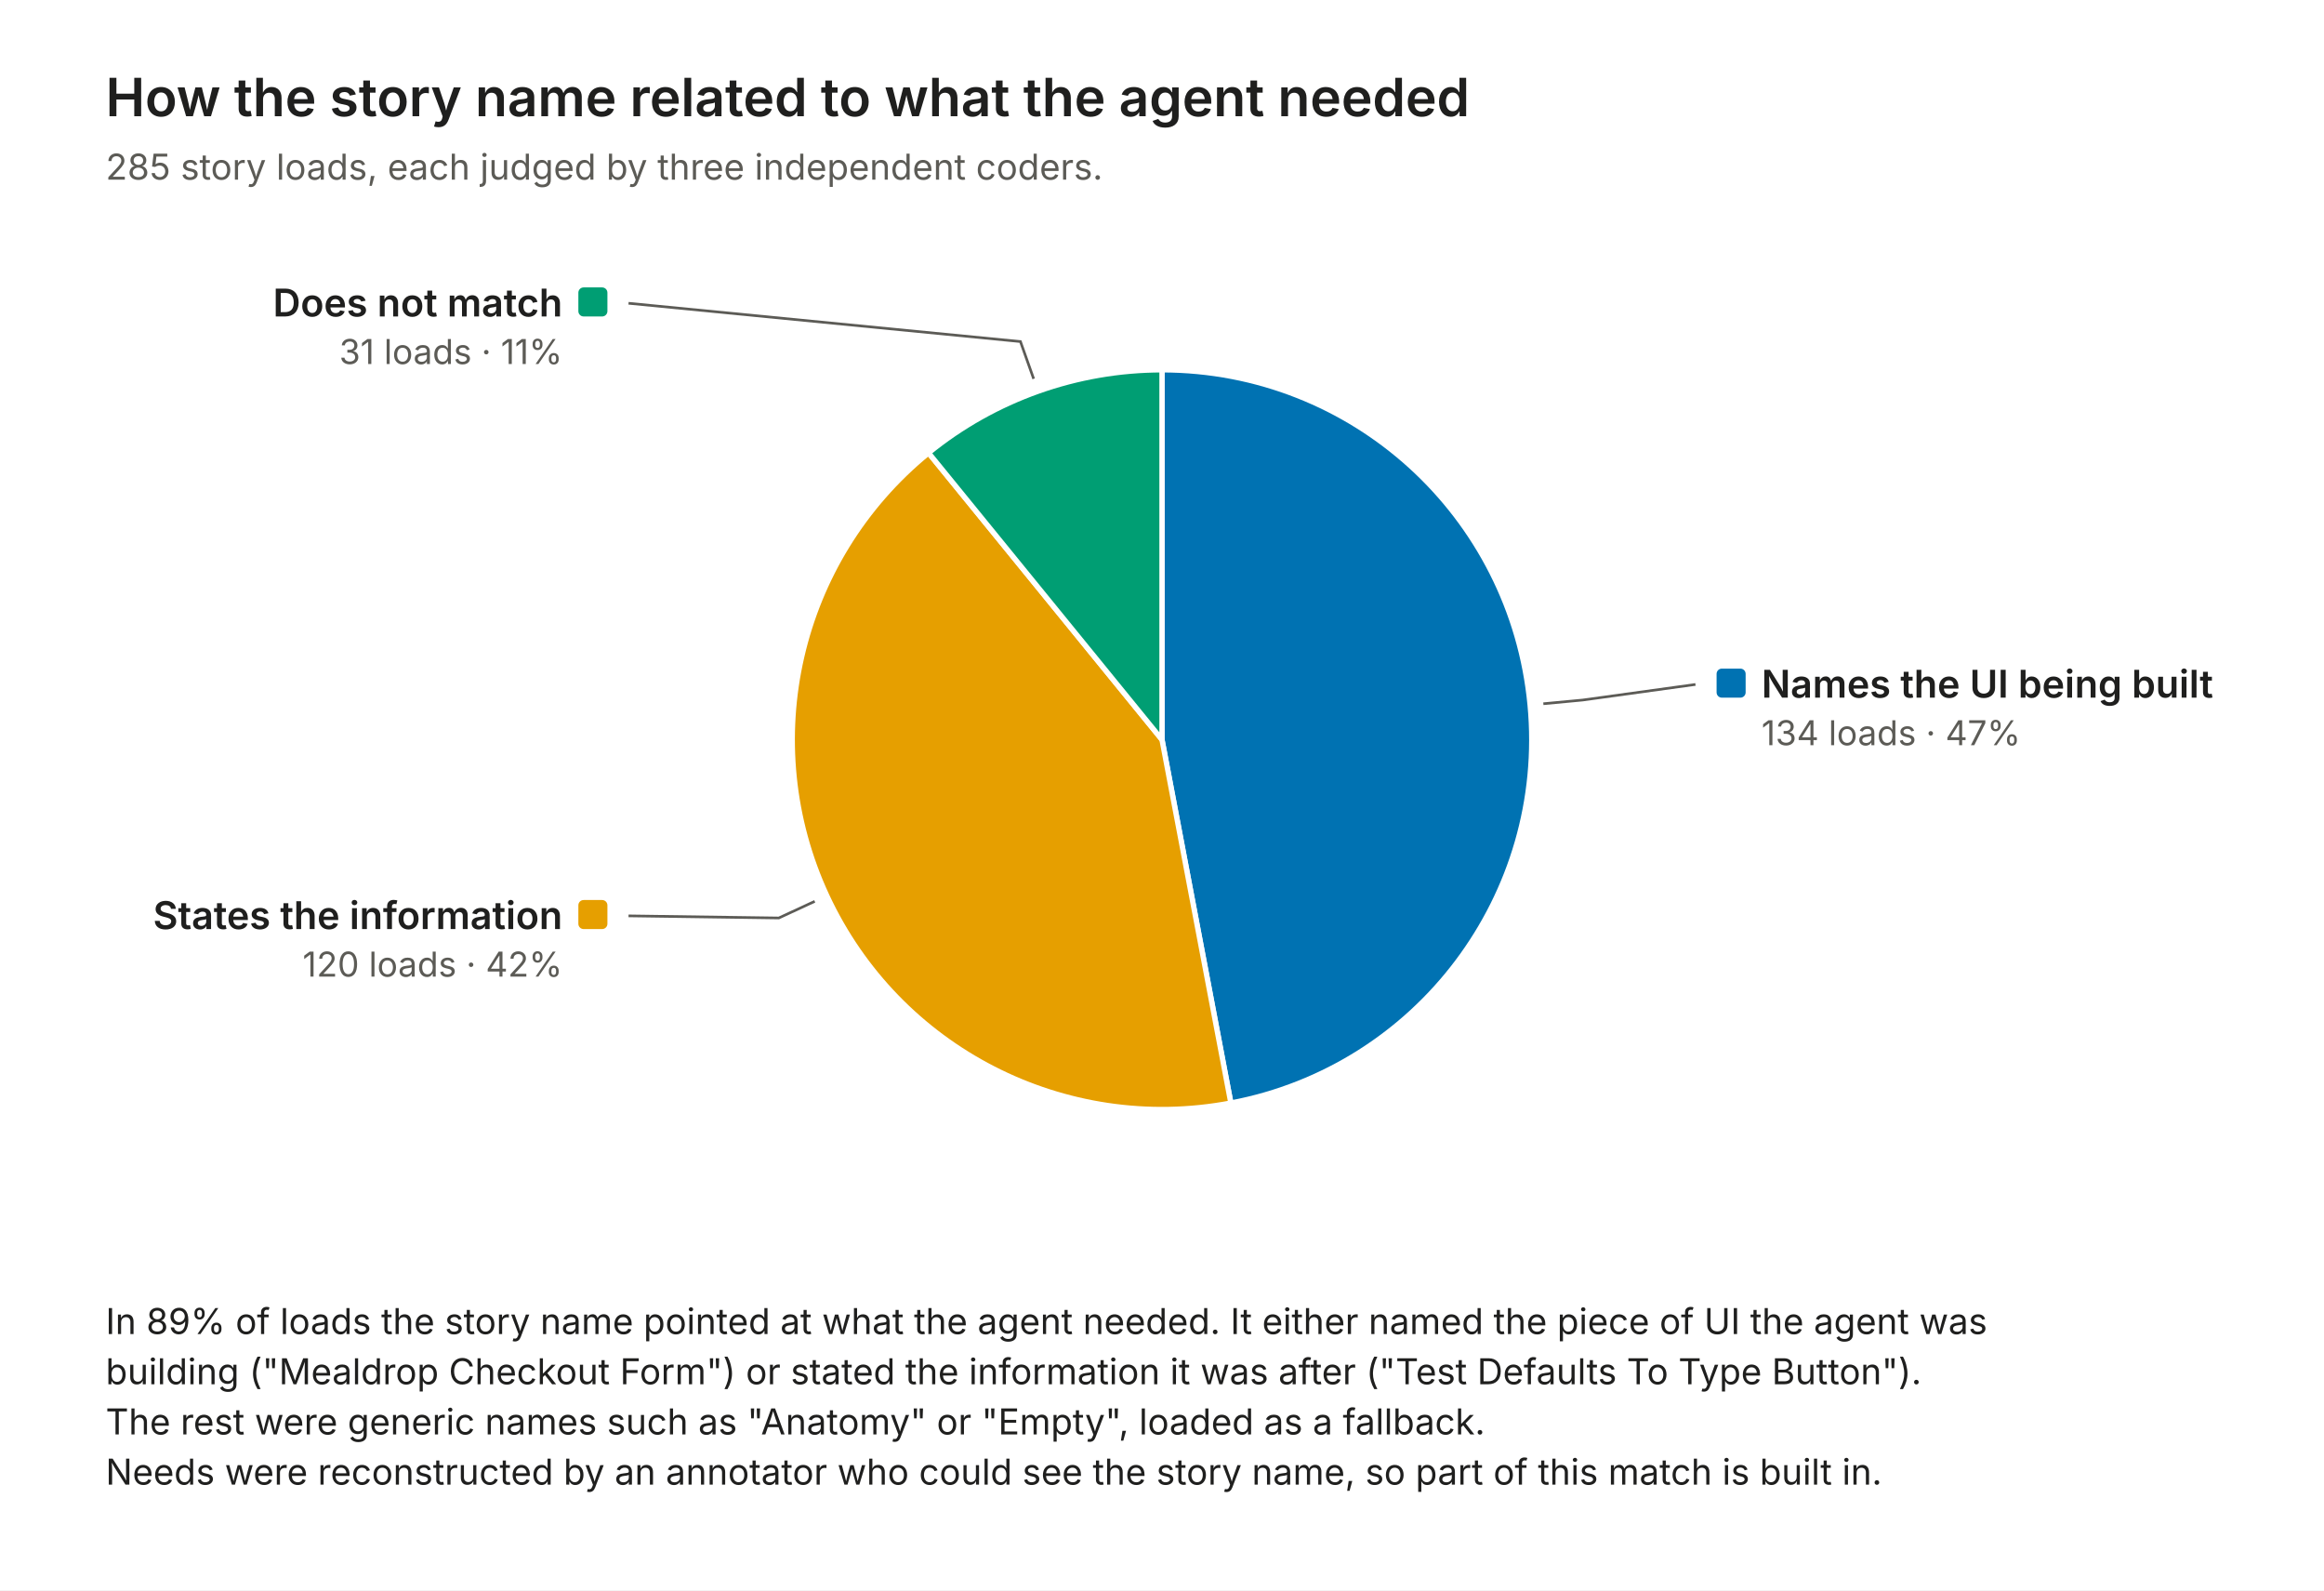
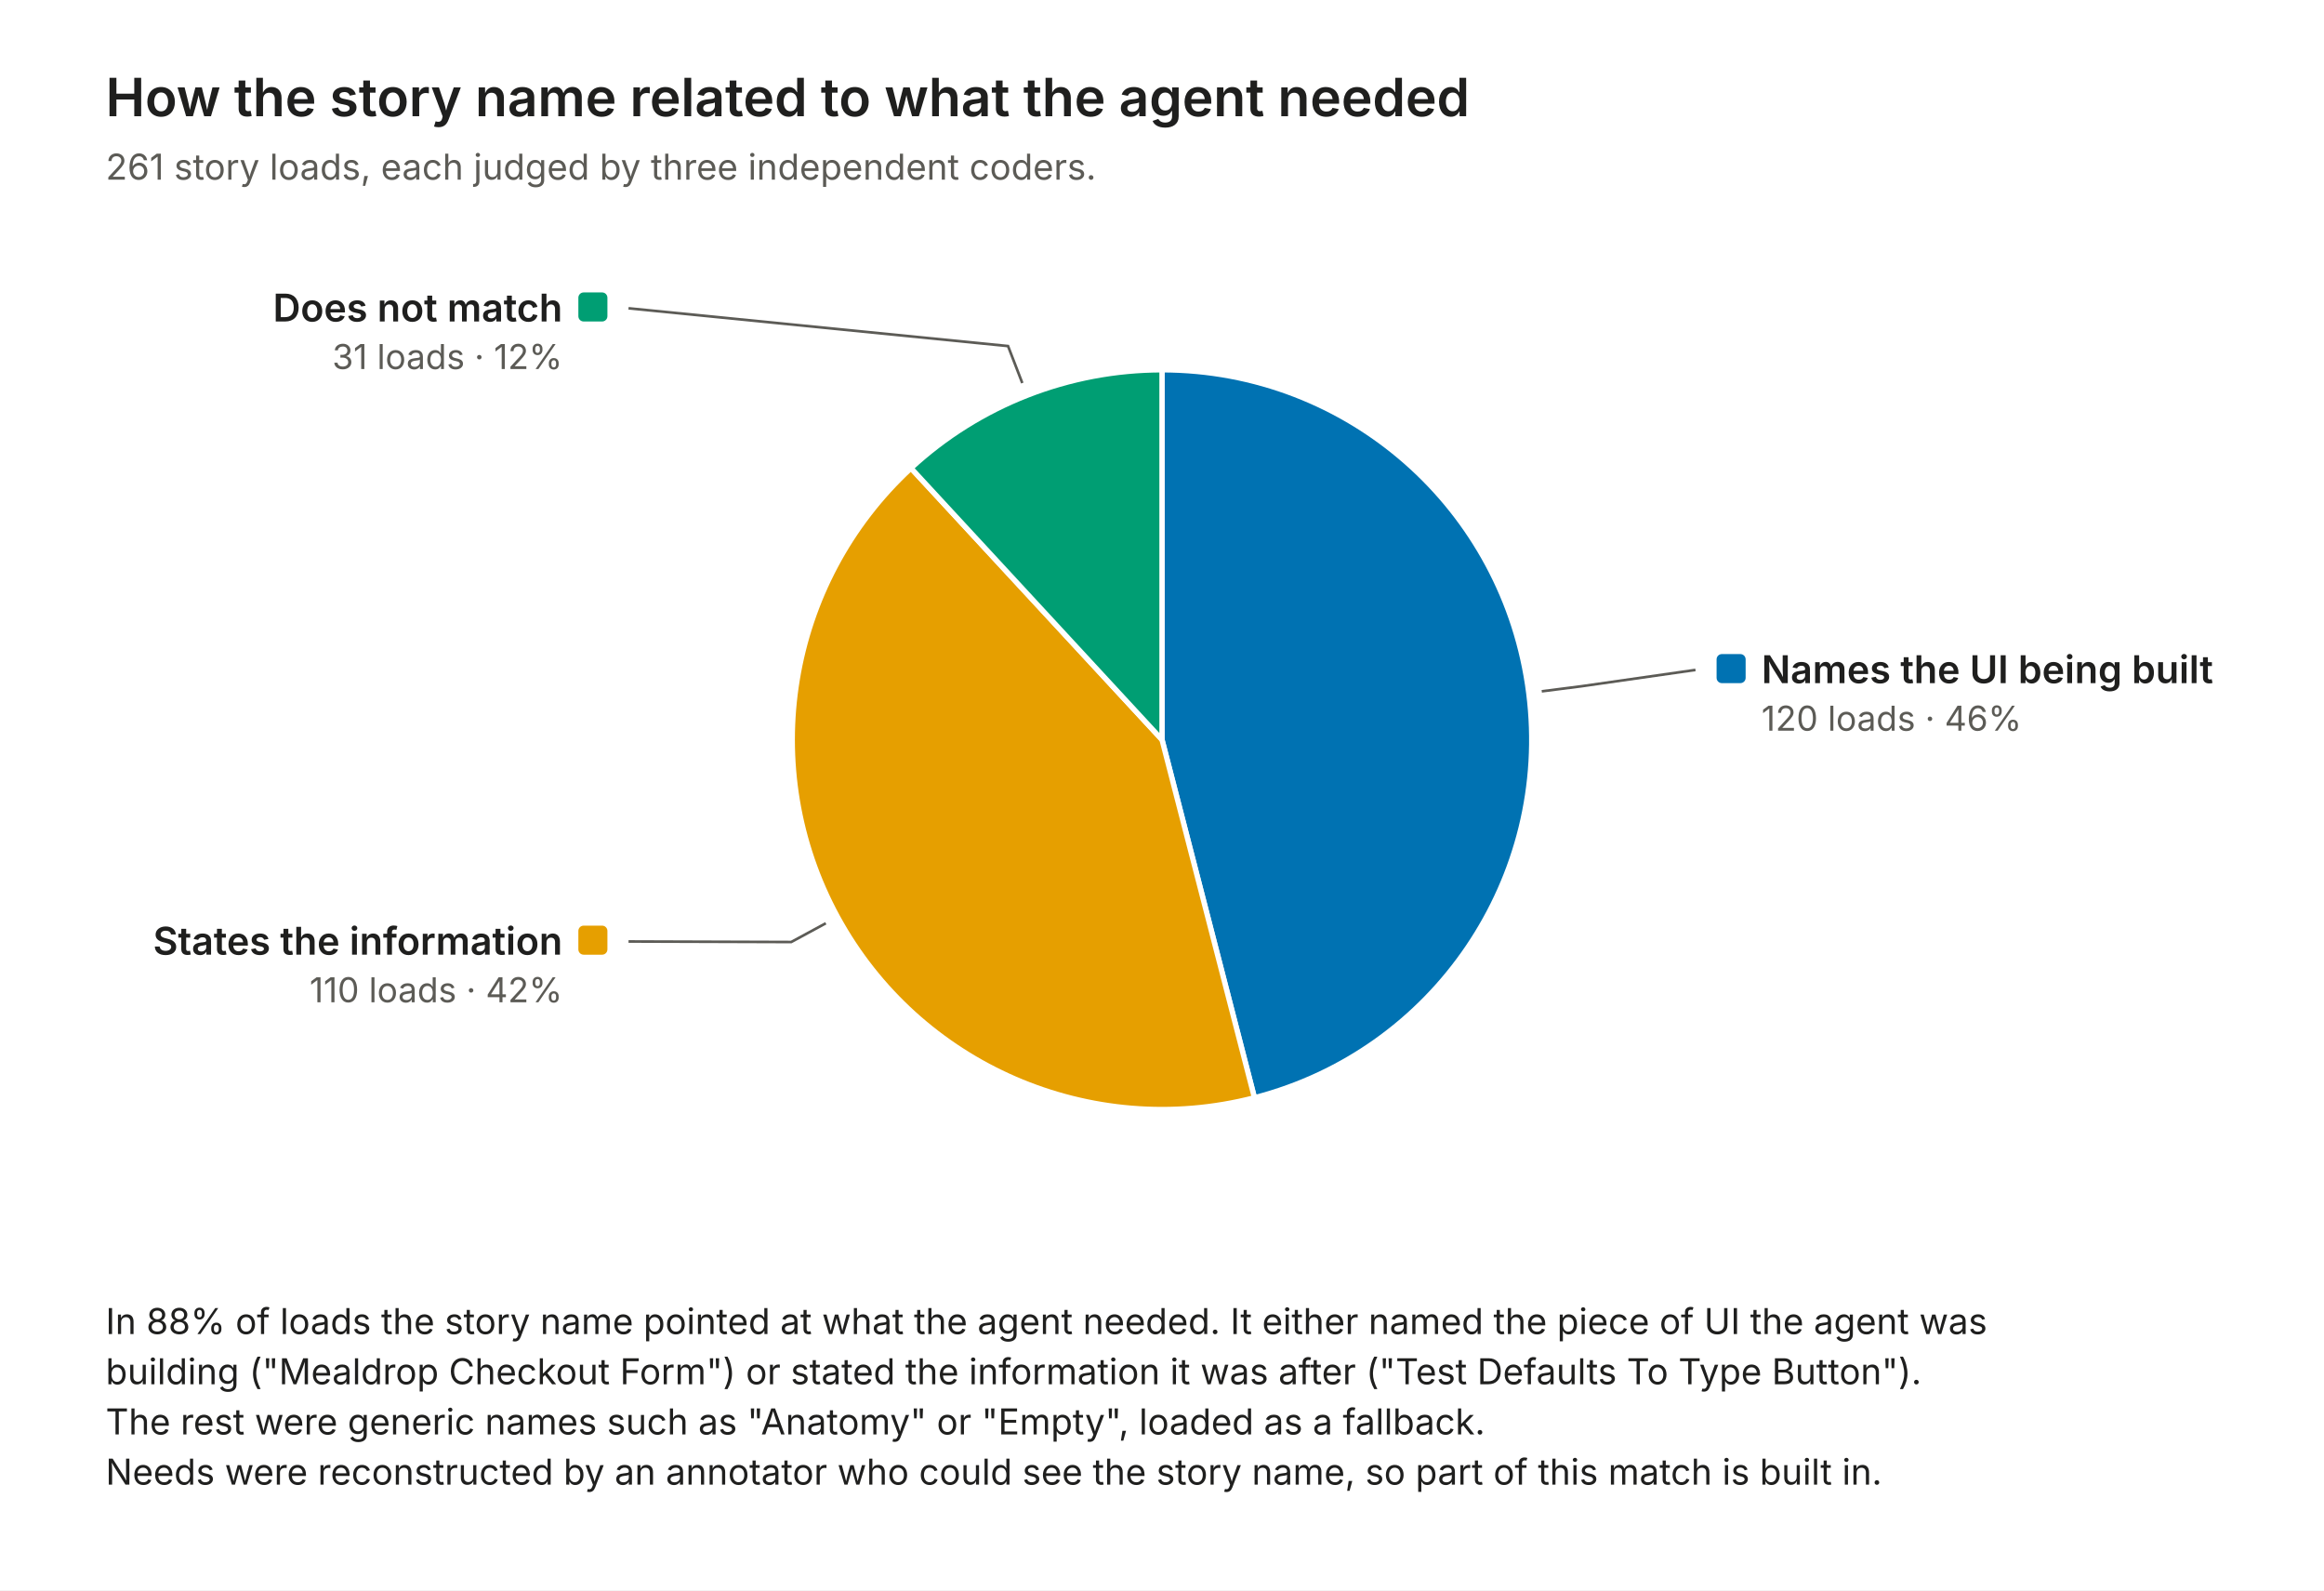
<svg xmlns="http://www.w3.org/2000/svg" viewBox="0 0 880 602" width="880" height="602" font-family="Inter, 'Helvetica Neue', Arial, sans-serif" role="img">
  <rect id="background" width="880" height="602" fill="#ffffff" />
  <text id="title" x="40" y="44" font-size="20" font-weight="600" fill="#1f1f1e">How the story name related to what the agent needed</text>
-   <text id="subtitle" x="40" y="68" font-size="13.5" fill="#5c5b56">285 story loads, each judged by three independent coders.</text>
+   <text id="subtitle" x="40" y="68" font-size="13.5" fill="#5c5b56">261 story loads, each judged by three independent coders.</text>
  <g id="slices" stroke="#ffffff" stroke-width="2" stroke-linejoin="round">
-     <path id="slice-names-the-ui-being-built" d="M440.0,280.0 L440.00,140.00 A140,140 0 0 1 466.08,417.55 Z" fill="#0072B2" />
-     <path id="slice-states-the-information" d="M440.0,280.0 L466.08,417.55 A140,140 0 0 1 351.60,171.44 Z" fill="#E69F00" />
-     <path id="slice-does-not-match" d="M440.0,280.0 L351.60,171.44 A140,140 0 0 1 440.00,140.00 Z" fill="#009E73" />
+     <path id="slice-names-the-ui-being-built" d="M440.0,280.0 L440.00,140.00 A140,140 0 0 1 475.01,415.55 Z" fill="#0072B2" />
+     <path id="slice-states-the-information" d="M440.0,280.0 L475.01,415.55 A140,140 0 0 1 344.95,177.21 Z" fill="#E69F00" />
+     <path id="slice-does-not-match" d="M440.0,280.0 L344.95,177.21 A140,140 0 0 1 440.00,140.00 Z" fill="#009E73" />
  </g>
  <g id="leaders" fill="none" stroke="#5c5b56" stroke-width="1">
-     <polyline points="584.4,266.4 599.3,265.0 642.0,259.1" />
-     <polyline points="308.5,341.2 294.9,347.5 238.0,346.7" />
-     <polyline points="391.4,143.4 386.4,129.3 238.0,114.8" />
+     <polyline points="583.8,261.7 598.7,259.8 642.0,253.6" />
+     <polyline points="312.7,349.5 299.6,356.6 238.0,356.4" />
+     <polyline points="387.1,145.0 381.7,131.0 238.0,116.7" />
  </g>
  <g id="labels">
    <g id="label-names-the-ui-being-built">
-       <rect x="650.0" y="253.1" width="11" height="11" rx="2" fill="#0072B2" />
-       <text x="667.0" y="264.1" font-size="14.5" font-weight="600" fill="#1f1f1e" text-anchor="start">Names the UI being built</text>
-       <text x="667.0" y="282.1" font-size="13" fill="#5c5b56" text-anchor="start">134 loads · 47%</text>
+       <rect x="650.0" y="247.6" width="11" height="11" rx="2" fill="#0072B2" />
+       <text x="667.0" y="258.6" font-size="14.5" font-weight="600" fill="#1f1f1e" text-anchor="start">Names the UI being built</text>
+       <text x="667.0" y="276.6" font-size="13" fill="#5c5b56" text-anchor="start">120 loads · 46%</text>
    </g>
    <g id="label-states-the-information">
-       <rect x="219.0" y="340.7" width="11" height="11" rx="2" fill="#E69F00" />
-       <text x="213.0" y="351.7" font-size="14.5" font-weight="600" fill="#1f1f1e" text-anchor="end">States the information</text>
-       <text x="213.0" y="369.7" font-size="13" fill="#5c5b56" text-anchor="end">120 loads · 42%</text>
+       <rect x="219.0" y="350.4" width="11" height="11" rx="2" fill="#E69F00" />
+       <text x="213.0" y="361.4" font-size="14.5" font-weight="600" fill="#1f1f1e" text-anchor="end">States the information</text>
+       <text x="213.0" y="379.4" font-size="13" fill="#5c5b56" text-anchor="end">110 loads · 42%</text>
    </g>
    <g id="label-does-not-match">
-       <rect x="219.0" y="108.8" width="11" height="11" rx="2" fill="#009E73" />
-       <text x="213.0" y="119.8" font-size="14.5" font-weight="600" fill="#1f1f1e" text-anchor="end">Does not match</text>
-       <text x="213.0" y="137.8" font-size="13" fill="#5c5b56" text-anchor="end">31 loads · 11%</text>
+       <rect x="219.0" y="110.7" width="11" height="11" rx="2" fill="#009E73" />
+       <text x="213.0" y="121.7" font-size="14.5" font-weight="600" fill="#1f1f1e" text-anchor="end">Does not match</text>
+       <text x="213.0" y="139.7" font-size="13" fill="#5c5b56" text-anchor="end">31 loads · 12%</text>
    </g>
  </g>
  <text id="caption" x="40" y="505" font-size="13.5" fill="#1f1f1e">
-     <tspan x="40" dy="0">In 89% of loads the story name pointed at what the agent needed. It either named the piece of UI the agent was</tspan>
+     <tspan x="40" dy="0">In 88% of loads the story name pointed at what the agent needed. It either named the piece of UI the agent was</tspan>
    <tspan x="40" dy="19">building ("Mealdrop Checkout Form") or stated the information it was after ("Test Defaults To Type Button").</tspan>
    <tspan x="40" dy="19">The rest were generic names such as "Anatomy" or "Empty", loaded as a fallback.</tspan>
    <tspan x="40" dy="19">Needs were reconstructed by an annotator who could see the story name, so part of this match is built in.</tspan>
  </text>
</svg>
